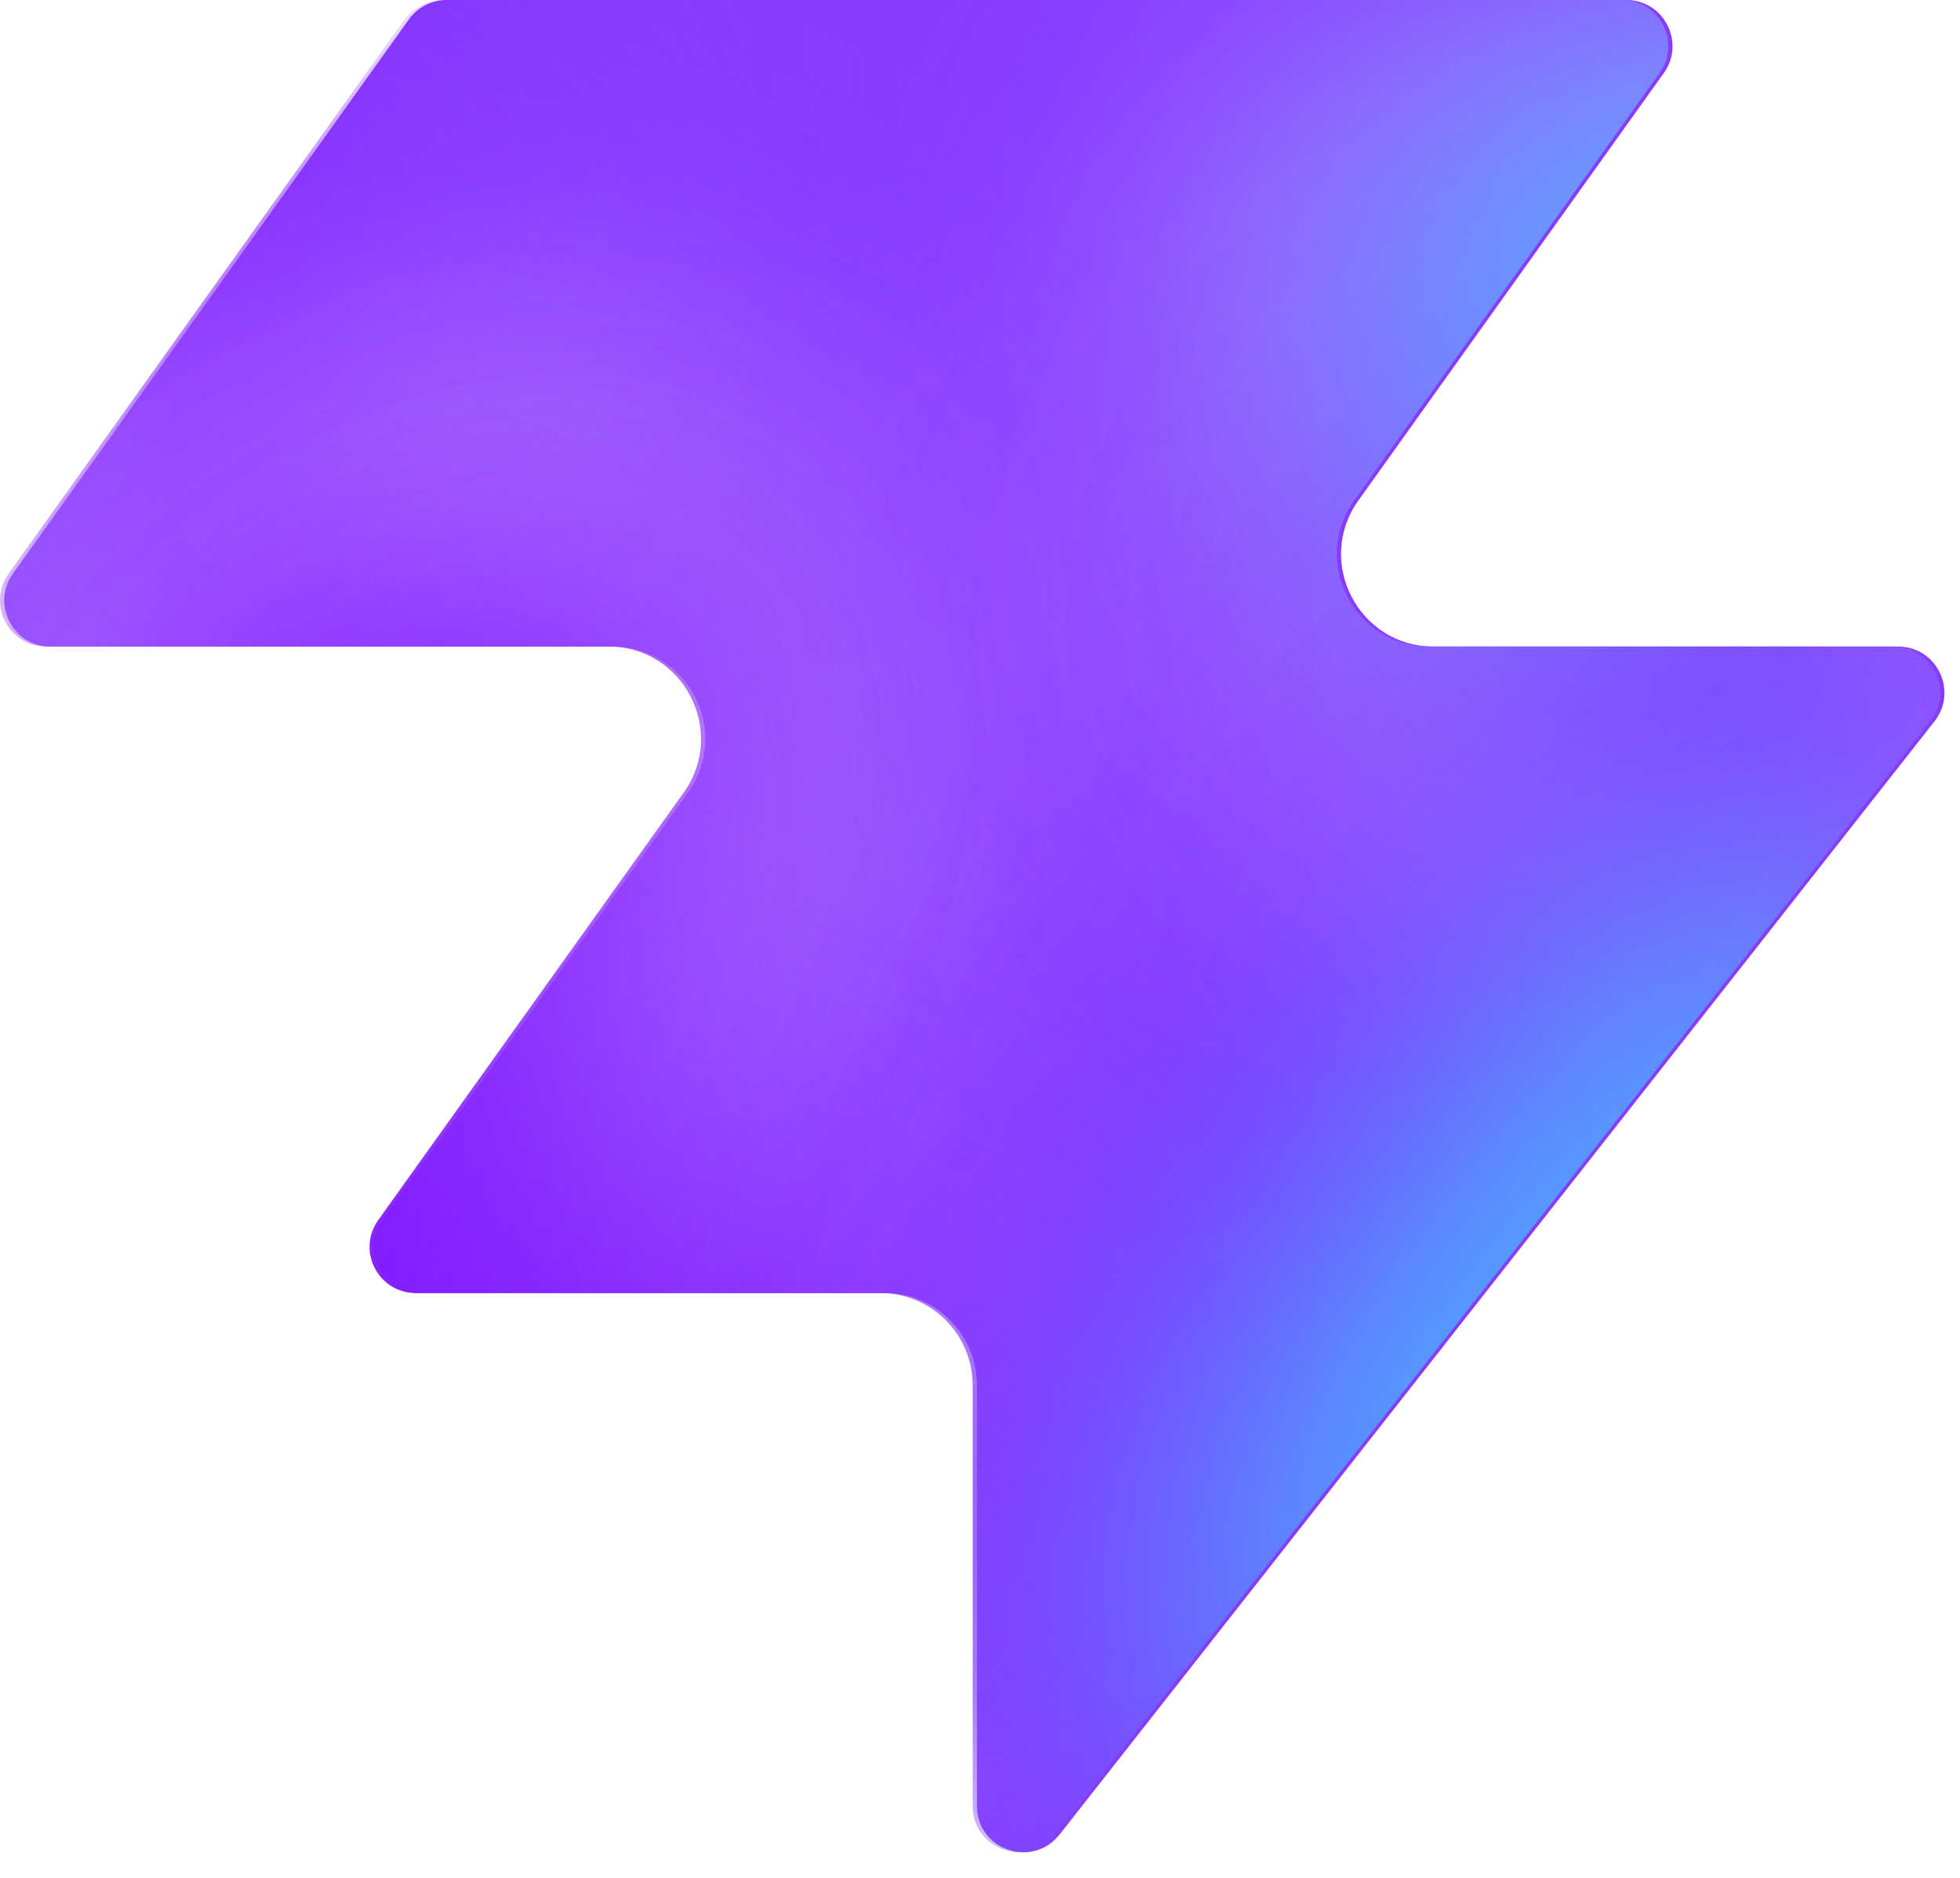
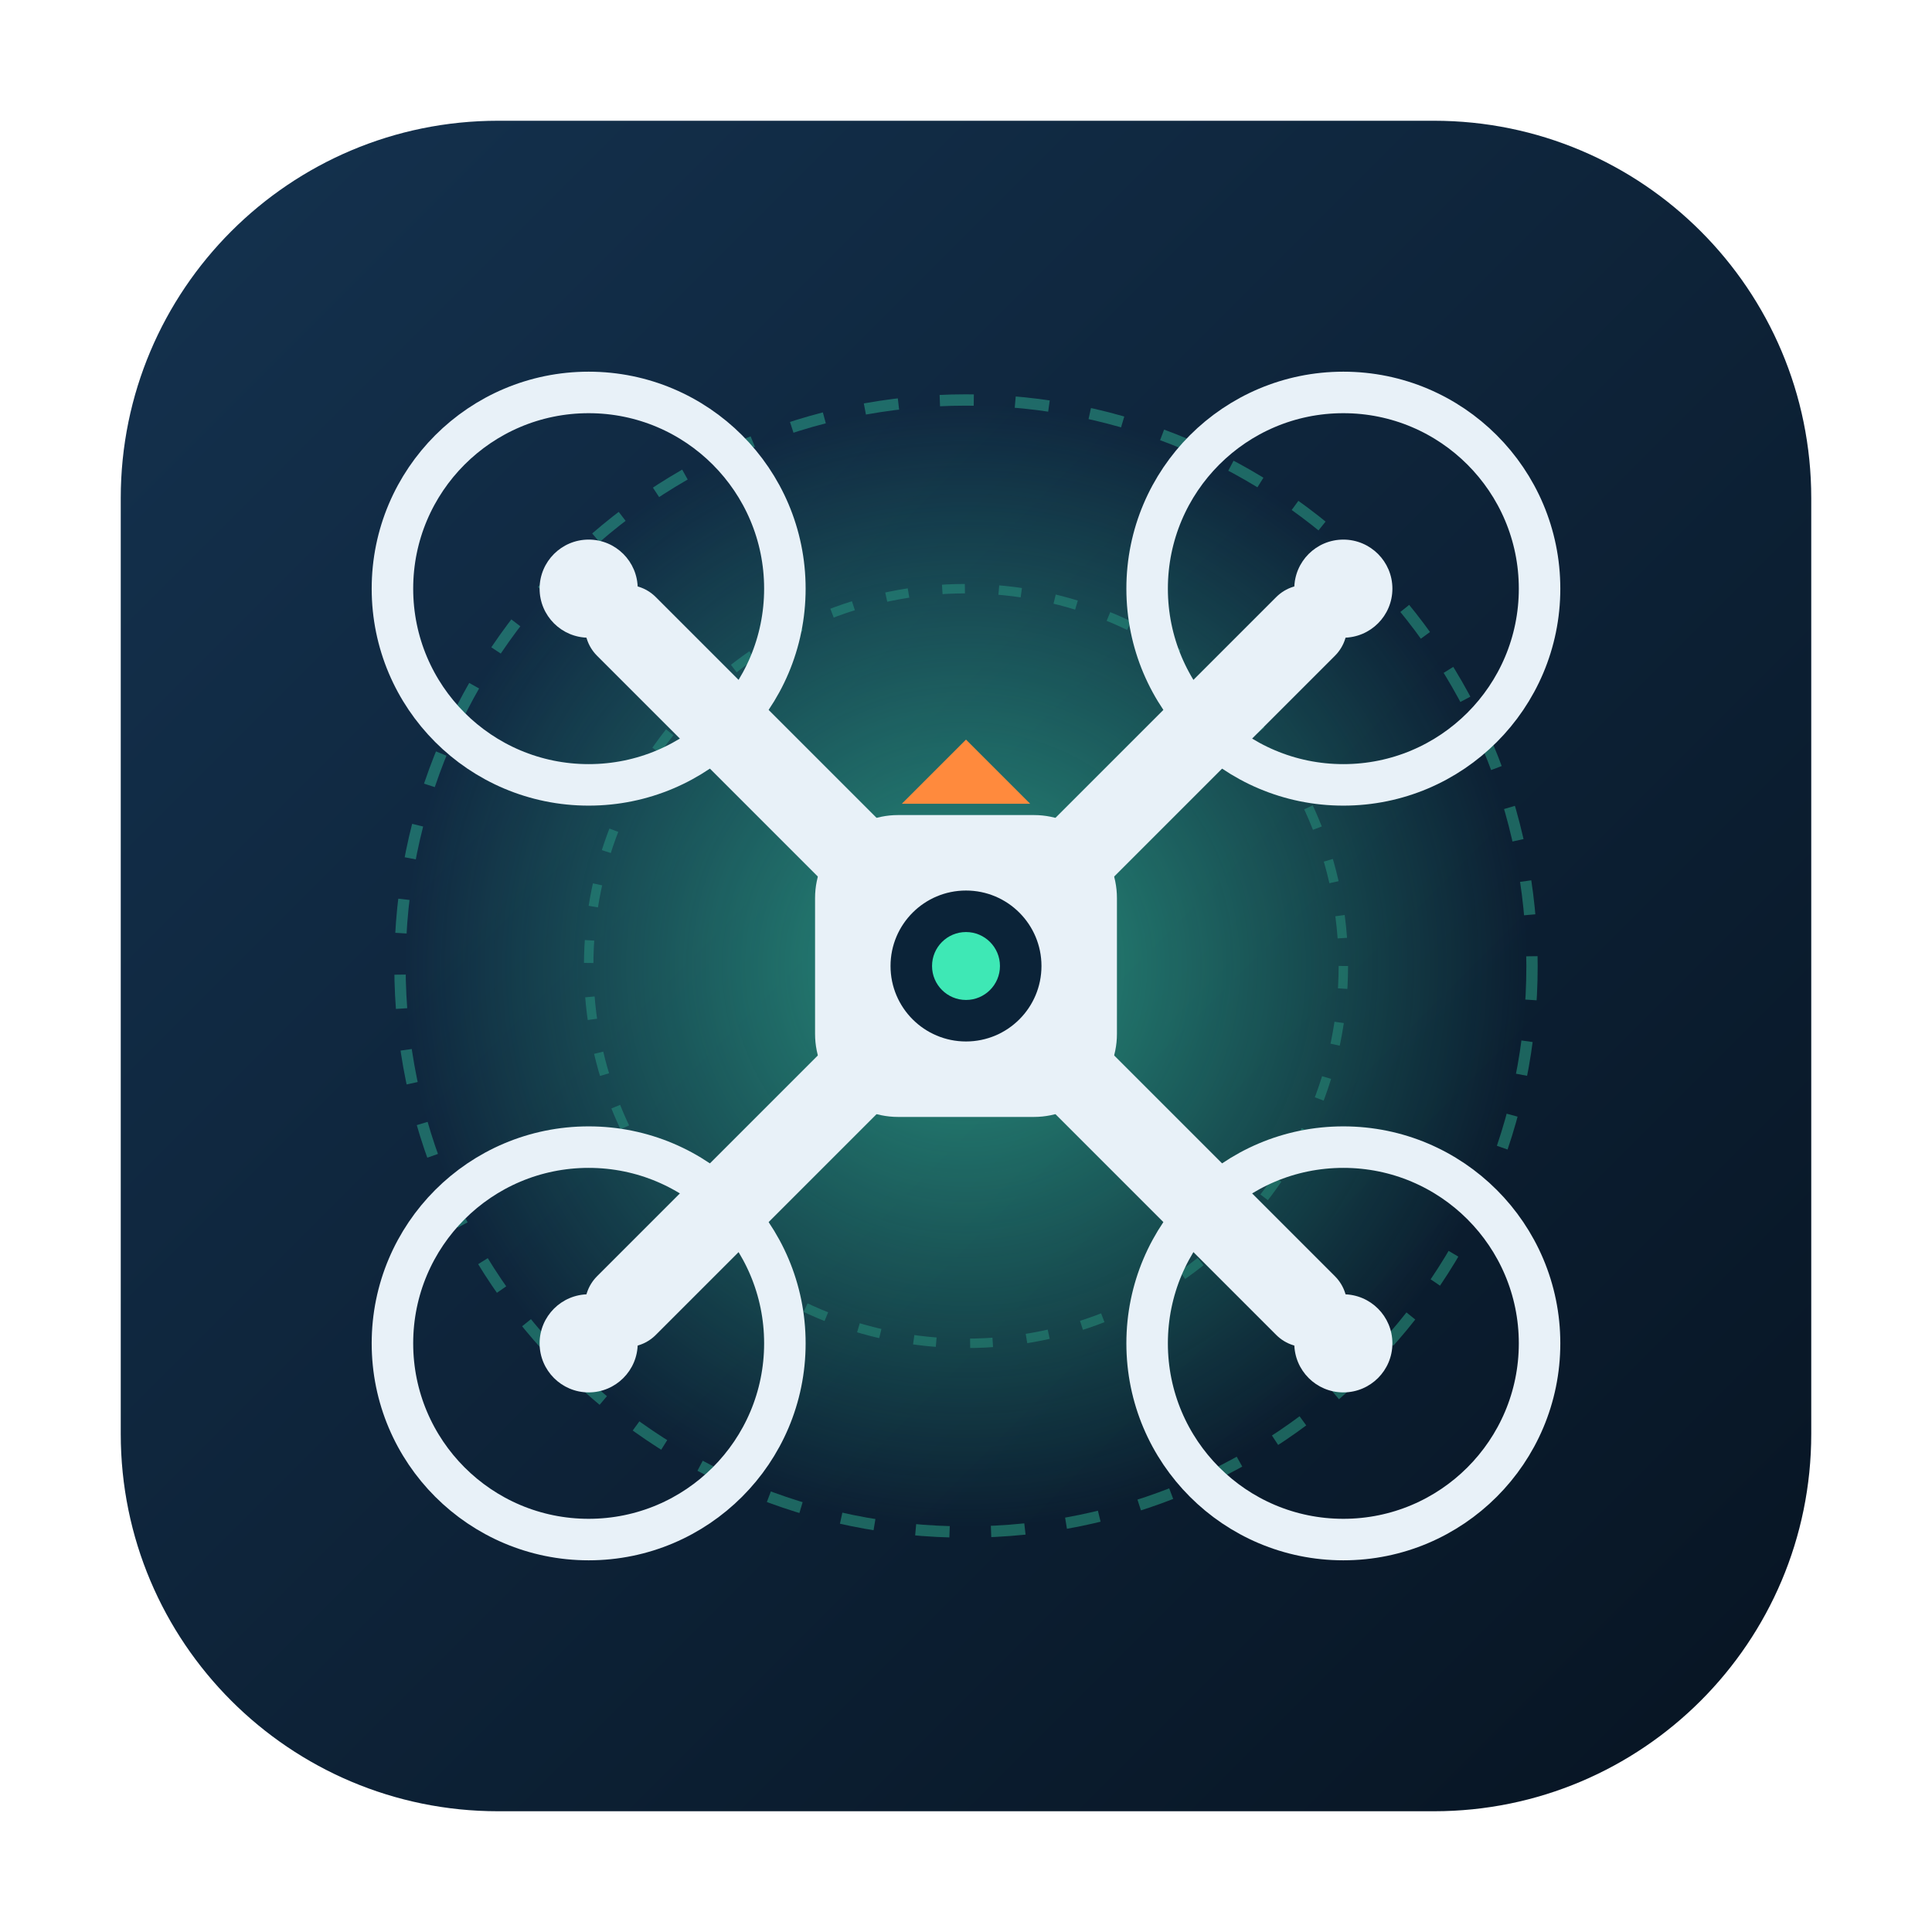
- <svg xmlns="http://www.w3.org/2000/svg" width="48" height="46" fill="none" viewBox="0 0 48 46">
-   <path fill="#863bff" d="M25.946 44.938c-.664.845-2.021.375-2.021-.698V33.937a2.26 2.26 0 0 0-2.262-2.262H10.287c-.92 0-1.456-1.04-.92-1.788l7.48-10.471c1.07-1.497 0-3.578-1.842-3.578H1.237c-.92 0-1.456-1.04-.92-1.788L10.013.474c.214-.297.556-.474.92-.474h28.894c.92 0 1.456 1.04.92 1.788l-7.48 10.471c-1.07 1.498 0 3.579 1.842 3.579h11.377c.943 0 1.473 1.088.89 1.83L25.947 44.94z" style="fill:#863bff;fill:color(display-p3 .525 .23 1);fill-opacity:1" />
-   <mask id="a" width="48" height="46" x="0" y="0" maskUnits="userSpaceOnUse" style="mask-type:alpha">
-     <path fill="#000" d="M25.842 44.938c-.664.844-2.021.375-2.021-.698V33.937a2.26 2.26 0 0 0-2.262-2.262H10.183c-.92 0-1.456-1.04-.92-1.788l7.48-10.471c1.07-1.498 0-3.579-1.842-3.579H1.133c-.92 0-1.456-1.04-.92-1.787L9.91.473c.214-.297.556-.474.92-.474h28.894c.92 0 1.456 1.04.92 1.788l-7.48 10.471c-1.07 1.498 0 3.578 1.842 3.578h11.377c.943 0 1.473 1.088.89 1.832L25.843 44.94z" style="fill:#000;fill-opacity:1" />
-   </mask>
-   <g mask="url(#a)">
-     <g filter="url(#b)">
-       <ellipse cx="5.508" cy="14.704" fill="#ede6ff" rx="5.508" ry="14.704" style="fill:#ede6ff;fill:color(display-p3 .927 .903 1);fill-opacity:1" transform="matrix(.00324 1 1 -.00324 -4.47 31.516)" />
-     </g>
-     <g filter="url(#c)">
-       <ellipse cx="10.399" cy="29.851" fill="#ede6ff" rx="10.399" ry="29.851" style="fill:#ede6ff;fill:color(display-p3 .927 .903 1);fill-opacity:1" transform="matrix(.00324 1 1 -.00324 -39.328 7.883)" />
-     </g>
-     <g filter="url(#d)">
-       <ellipse cx="5.508" cy="30.487" fill="#7e14ff" rx="5.508" ry="30.487" style="fill:#7e14ff;fill:color(display-p3 .492 .077 1);fill-opacity:1" transform="rotate(89.814 -25.913 -14.639)scale(1 -1)" />
-     </g>
-     <g filter="url(#e)">
-       <ellipse cx="5.508" cy="30.599" fill="#7e14ff" rx="5.508" ry="30.599" style="fill:#7e14ff;fill:color(display-p3 .492 .077 1);fill-opacity:1" transform="rotate(89.814 -32.644 -3.334)scale(1 -1)" />
-     </g>
-     <g filter="url(#f)">
-       <ellipse cx="5.508" cy="30.599" fill="#7e14ff" rx="5.508" ry="30.599" style="fill:#7e14ff;fill:color(display-p3 .492 .077 1);fill-opacity:1" transform="matrix(.00324 1 1 -.00324 -34.34 30.47)" />
-     </g>
-     <g filter="url(#g)">
-       <ellipse cx="14.072" cy="22.078" fill="#ede6ff" rx="14.072" ry="22.078" style="fill:#ede6ff;fill:color(display-p3 .927 .903 1);fill-opacity:1" transform="rotate(93.35 24.506 48.493)scale(-1 1)" />
-     </g>
-     <g filter="url(#h)">
-       <ellipse cx="3.47" cy="21.501" fill="#7e14ff" rx="3.47" ry="21.501" style="fill:#7e14ff;fill:color(display-p3 .492 .077 1);fill-opacity:1" transform="rotate(89.009 28.708 47.59)scale(-1 1)" />
-     </g>
-     <g filter="url(#i)">
-       <ellipse cx="3.47" cy="21.501" fill="#7e14ff" rx="3.47" ry="21.501" style="fill:#7e14ff;fill:color(display-p3 .492 .077 1);fill-opacity:1" transform="rotate(89.009 28.708 47.59)scale(-1 1)" />
-     </g>
-     <g filter="url(#j)">
-       <ellipse cx=".387" cy="8.972" fill="#7e14ff" rx="4.407" ry="29.108" style="fill:#7e14ff;fill:color(display-p3 .492 .077 1);fill-opacity:1" transform="rotate(39.51 .387 8.972)" />
-     </g>
-     <g filter="url(#k)">
-       <ellipse cx="47.523" cy="-6.092" fill="#7e14ff" rx="4.407" ry="29.108" style="fill:#7e14ff;fill:color(display-p3 .492 .077 1);fill-opacity:1" transform="rotate(37.892 47.523 -6.092)" />
-     </g>
-     <g filter="url(#l)">
-       <ellipse cx="41.412" cy="6.333" fill="#47bfff" rx="5.971" ry="9.665" style="fill:#47bfff;fill:color(display-p3 .28 .748 1);fill-opacity:1" transform="rotate(37.892 41.412 6.333)" />
-     </g>
-     <g filter="url(#m)">
-       <ellipse cx="-1.879" cy="38.332" fill="#7e14ff" rx="4.407" ry="29.108" style="fill:#7e14ff;fill:color(display-p3 .492 .077 1);fill-opacity:1" transform="rotate(37.892 -1.88 38.332)" />
-     </g>
-     <g filter="url(#n)">
-       <ellipse cx="-1.879" cy="38.332" fill="#7e14ff" rx="4.407" ry="29.108" style="fill:#7e14ff;fill:color(display-p3 .492 .077 1);fill-opacity:1" transform="rotate(37.892 -1.88 38.332)" />
-     </g>
-     <g filter="url(#o)">
-       <ellipse cx="35.651" cy="29.907" fill="#7e14ff" rx="4.407" ry="29.108" style="fill:#7e14ff;fill:color(display-p3 .492 .077 1);fill-opacity:1" transform="rotate(37.892 35.651 29.907)" />
-     </g>
-     <g filter="url(#p)">
-       <ellipse cx="38.418" cy="32.4" fill="#47bfff" rx="5.971" ry="15.297" style="fill:#47bfff;fill:color(display-p3 .28 .748 1);fill-opacity:1" transform="rotate(37.892 38.418 32.4)" />
-     </g>
+ <svg xmlns="http://www.w3.org/2000/svg" width="1024" height="1024" viewBox="0 0 1024 1024">
+   <defs>
+     <linearGradient id="bg" x1="0" y1="0" x2="1" y2="1">
+       <stop offset="0" stop-color="#14324f" />
+       <stop offset="1" stop-color="#071422" />
+     </linearGradient>
+     <radialGradient id="scan" cx="0.5" cy="0.5" r="0.5">
+       <stop offset="0" stop-color="#3ee8b5" stop-opacity="0.55" />
+       <stop offset="1" stop-color="#3ee8b5" stop-opacity="0" />
+     </radialGradient>
+   </defs>
+   <rect x="64" y="64" width="896" height="896" rx="200" fill="url(#bg)" />
+   <circle cx="512" cy="512" r="300" fill="url(#scan)" />
+   <circle cx="512" cy="512" r="300" fill="none" stroke="#3ee8b5" stroke-opacity="0.35" stroke-width="6" stroke-dasharray="18 22" />
+   <circle cx="512" cy="512" r="200" fill="none" stroke="#3ee8b5" stroke-opacity="0.25" stroke-width="5" stroke-dasharray="12 18" />
+   <g stroke="#e8f1f8" stroke-width="44" stroke-linecap="round">
+     <line x1="332" y1="332" x2="692" y2="692" />
+     <line x1="692" y1="332" x2="332" y2="692" />
  </g>
-   <defs>
-     <filter id="b" width="60.045" height="41.654" x="-19.77" y="16.149" color-interpolation-filters="sRGB" filterUnits="userSpaceOnUse">
-       <feFlood flood-opacity="0" result="BackgroundImageFix" />
-       <feBlend in="SourceGraphic" in2="BackgroundImageFix" result="shape" />
-       <feGaussianBlur result="effect1_foregroundBlur_2002_17158" stdDeviation="7.659" />
-     </filter>
-     <filter id="c" width="90.34" height="51.437" x="-54.613" y="-7.533" color-interpolation-filters="sRGB" filterUnits="userSpaceOnUse">
-       <feFlood flood-opacity="0" result="BackgroundImageFix" />
-       <feBlend in="SourceGraphic" in2="BackgroundImageFix" result="shape" />
-       <feGaussianBlur result="effect1_foregroundBlur_2002_17158" stdDeviation="7.659" />
-     </filter>
-     <filter id="d" width="79.355" height="29.4" x="-49.64" y="2.03" color-interpolation-filters="sRGB" filterUnits="userSpaceOnUse">
-       <feFlood flood-opacity="0" result="BackgroundImageFix" />
-       <feBlend in="SourceGraphic" in2="BackgroundImageFix" result="shape" />
-       <feGaussianBlur result="effect1_foregroundBlur_2002_17158" stdDeviation="4.596" />
-     </filter>
-     <filter id="e" width="79.579" height="29.4" x="-45.045" y="20.029" color-interpolation-filters="sRGB" filterUnits="userSpaceOnUse">
-       <feFlood flood-opacity="0" result="BackgroundImageFix" />
-       <feBlend in="SourceGraphic" in2="BackgroundImageFix" result="shape" />
-       <feGaussianBlur result="effect1_foregroundBlur_2002_17158" stdDeviation="4.596" />
-     </filter>
-     <filter id="f" width="79.579" height="29.4" x="-43.513" y="21.178" color-interpolation-filters="sRGB" filterUnits="userSpaceOnUse">
-       <feFlood flood-opacity="0" result="BackgroundImageFix" />
-       <feBlend in="SourceGraphic" in2="BackgroundImageFix" result="shape" />
-       <feGaussianBlur result="effect1_foregroundBlur_2002_17158" stdDeviation="4.596" />
-     </filter>
-     <filter id="g" width="74.749" height="58.852" x="15.756" y="-17.901" color-interpolation-filters="sRGB" filterUnits="userSpaceOnUse">
-       <feFlood flood-opacity="0" result="BackgroundImageFix" />
-       <feBlend in="SourceGraphic" in2="BackgroundImageFix" result="shape" />
-       <feGaussianBlur result="effect1_foregroundBlur_2002_17158" stdDeviation="7.659" />
-     </filter>
-     <filter id="h" width="61.377" height="25.362" x="23.548" y="2.284" color-interpolation-filters="sRGB" filterUnits="userSpaceOnUse">
-       <feFlood flood-opacity="0" result="BackgroundImageFix" />
-       <feBlend in="SourceGraphic" in2="BackgroundImageFix" result="shape" />
-       <feGaussianBlur result="effect1_foregroundBlur_2002_17158" stdDeviation="4.596" />
-     </filter>
-     <filter id="i" width="61.377" height="25.362" x="23.548" y="2.284" color-interpolation-filters="sRGB" filterUnits="userSpaceOnUse">
-       <feFlood flood-opacity="0" result="BackgroundImageFix" />
-       <feBlend in="SourceGraphic" in2="BackgroundImageFix" result="shape" />
-       <feGaussianBlur result="effect1_foregroundBlur_2002_17158" stdDeviation="4.596" />
-     </filter>
-     <filter id="j" width="56.045" height="63.649" x="-27.636" y="-22.853" color-interpolation-filters="sRGB" filterUnits="userSpaceOnUse">
-       <feFlood flood-opacity="0" result="BackgroundImageFix" />
-       <feBlend in="SourceGraphic" in2="BackgroundImageFix" result="shape" />
-       <feGaussianBlur result="effect1_foregroundBlur_2002_17158" stdDeviation="4.596" />
-     </filter>
-     <filter id="k" width="54.814" height="64.646" x="20.116" y="-38.415" color-interpolation-filters="sRGB" filterUnits="userSpaceOnUse">
-       <feFlood flood-opacity="0" result="BackgroundImageFix" />
-       <feBlend in="SourceGraphic" in2="BackgroundImageFix" result="shape" />
-       <feGaussianBlur result="effect1_foregroundBlur_2002_17158" stdDeviation="4.596" />
-     </filter>
-     <filter id="l" width="33.541" height="35.313" x="24.641" y="-11.323" color-interpolation-filters="sRGB" filterUnits="userSpaceOnUse">
-       <feFlood flood-opacity="0" result="BackgroundImageFix" />
-       <feBlend in="SourceGraphic" in2="BackgroundImageFix" result="shape" />
-       <feGaussianBlur result="effect1_foregroundBlur_2002_17158" stdDeviation="4.596" />
-     </filter>
-     <filter id="m" width="54.814" height="64.646" x="-29.286" y="6.009" color-interpolation-filters="sRGB" filterUnits="userSpaceOnUse">
-       <feFlood flood-opacity="0" result="BackgroundImageFix" />
-       <feBlend in="SourceGraphic" in2="BackgroundImageFix" result="shape" />
-       <feGaussianBlur result="effect1_foregroundBlur_2002_17158" stdDeviation="4.596" />
-     </filter>
-     <filter id="n" width="54.814" height="64.646" x="-29.286" y="6.009" color-interpolation-filters="sRGB" filterUnits="userSpaceOnUse">
-       <feFlood flood-opacity="0" result="BackgroundImageFix" />
-       <feBlend in="SourceGraphic" in2="BackgroundImageFix" result="shape" />
-       <feGaussianBlur result="effect1_foregroundBlur_2002_17158" stdDeviation="4.596" />
-     </filter>
-     <filter id="o" width="54.814" height="64.646" x="8.244" y="-2.416" color-interpolation-filters="sRGB" filterUnits="userSpaceOnUse">
-       <feFlood flood-opacity="0" result="BackgroundImageFix" />
-       <feBlend in="SourceGraphic" in2="BackgroundImageFix" result="shape" />
-       <feGaussianBlur result="effect1_foregroundBlur_2002_17158" stdDeviation="4.596" />
-     </filter>
-     <filter id="p" width="39.409" height="43.623" x="18.713" y="10.588" color-interpolation-filters="sRGB" filterUnits="userSpaceOnUse">
-       <feFlood flood-opacity="0" result="BackgroundImageFix" />
-       <feBlend in="SourceGraphic" in2="BackgroundImageFix" result="shape" />
-       <feGaussianBlur result="effect1_foregroundBlur_2002_17158" stdDeviation="4.596" />
-     </filter>
-   </defs>
+   <g fill="none" stroke="#e8f1f8" stroke-width="22">
+     <circle cx="312" cy="312" r="104" />
+     <circle cx="712" cy="312" r="104" />
+     <circle cx="312" cy="712" r="104" />
+     <circle cx="712" cy="712" r="104" />
+   </g>
+   <g fill="#e8f1f8">
+     <circle cx="312" cy="312" r="26" />
+     <circle cx="712" cy="312" r="26" />
+     <circle cx="312" cy="712" r="26" />
+     <circle cx="712" cy="712" r="26" />
+   </g>
+   <rect x="432" y="432" width="160" height="160" rx="44" fill="#e8f1f8" />
+   <circle cx="512" cy="512" r="40" fill="#0b2338" />
+   <circle cx="512" cy="512" r="18" fill="#3ee8b5" />
+   <path d="M512 392 l34 34 h-68 z" fill="#ff8a3d" />
</svg>
